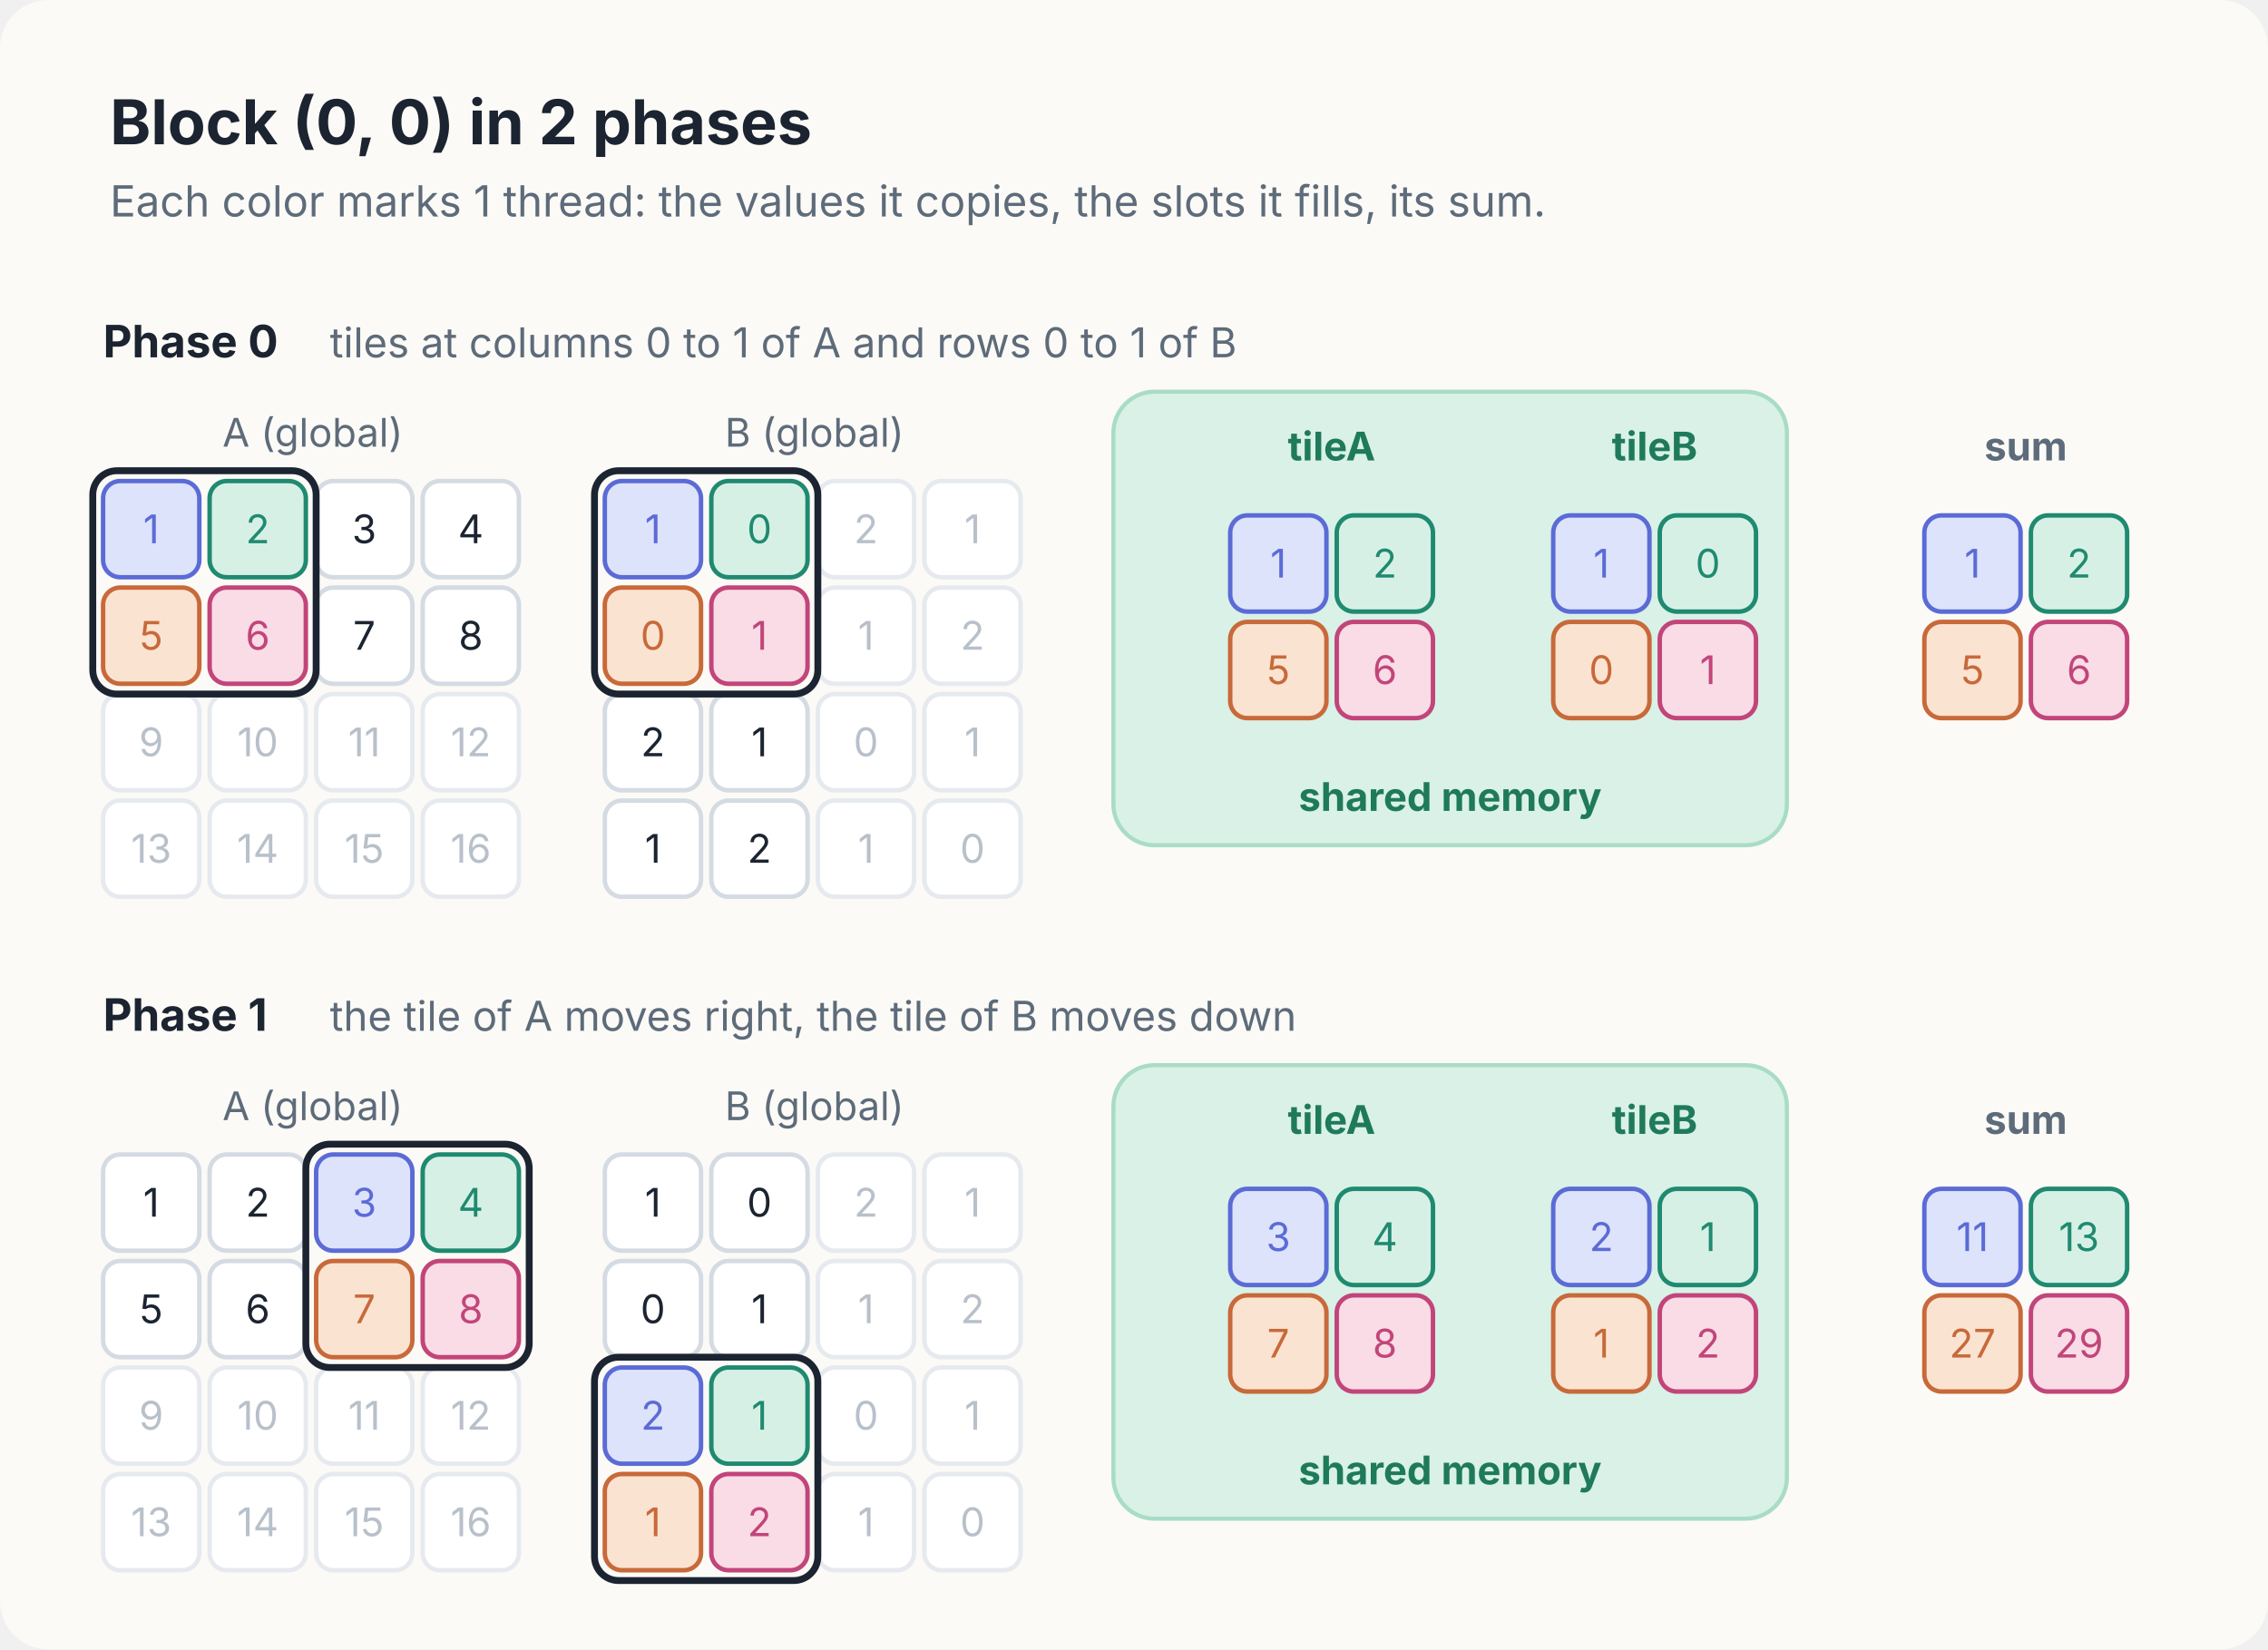
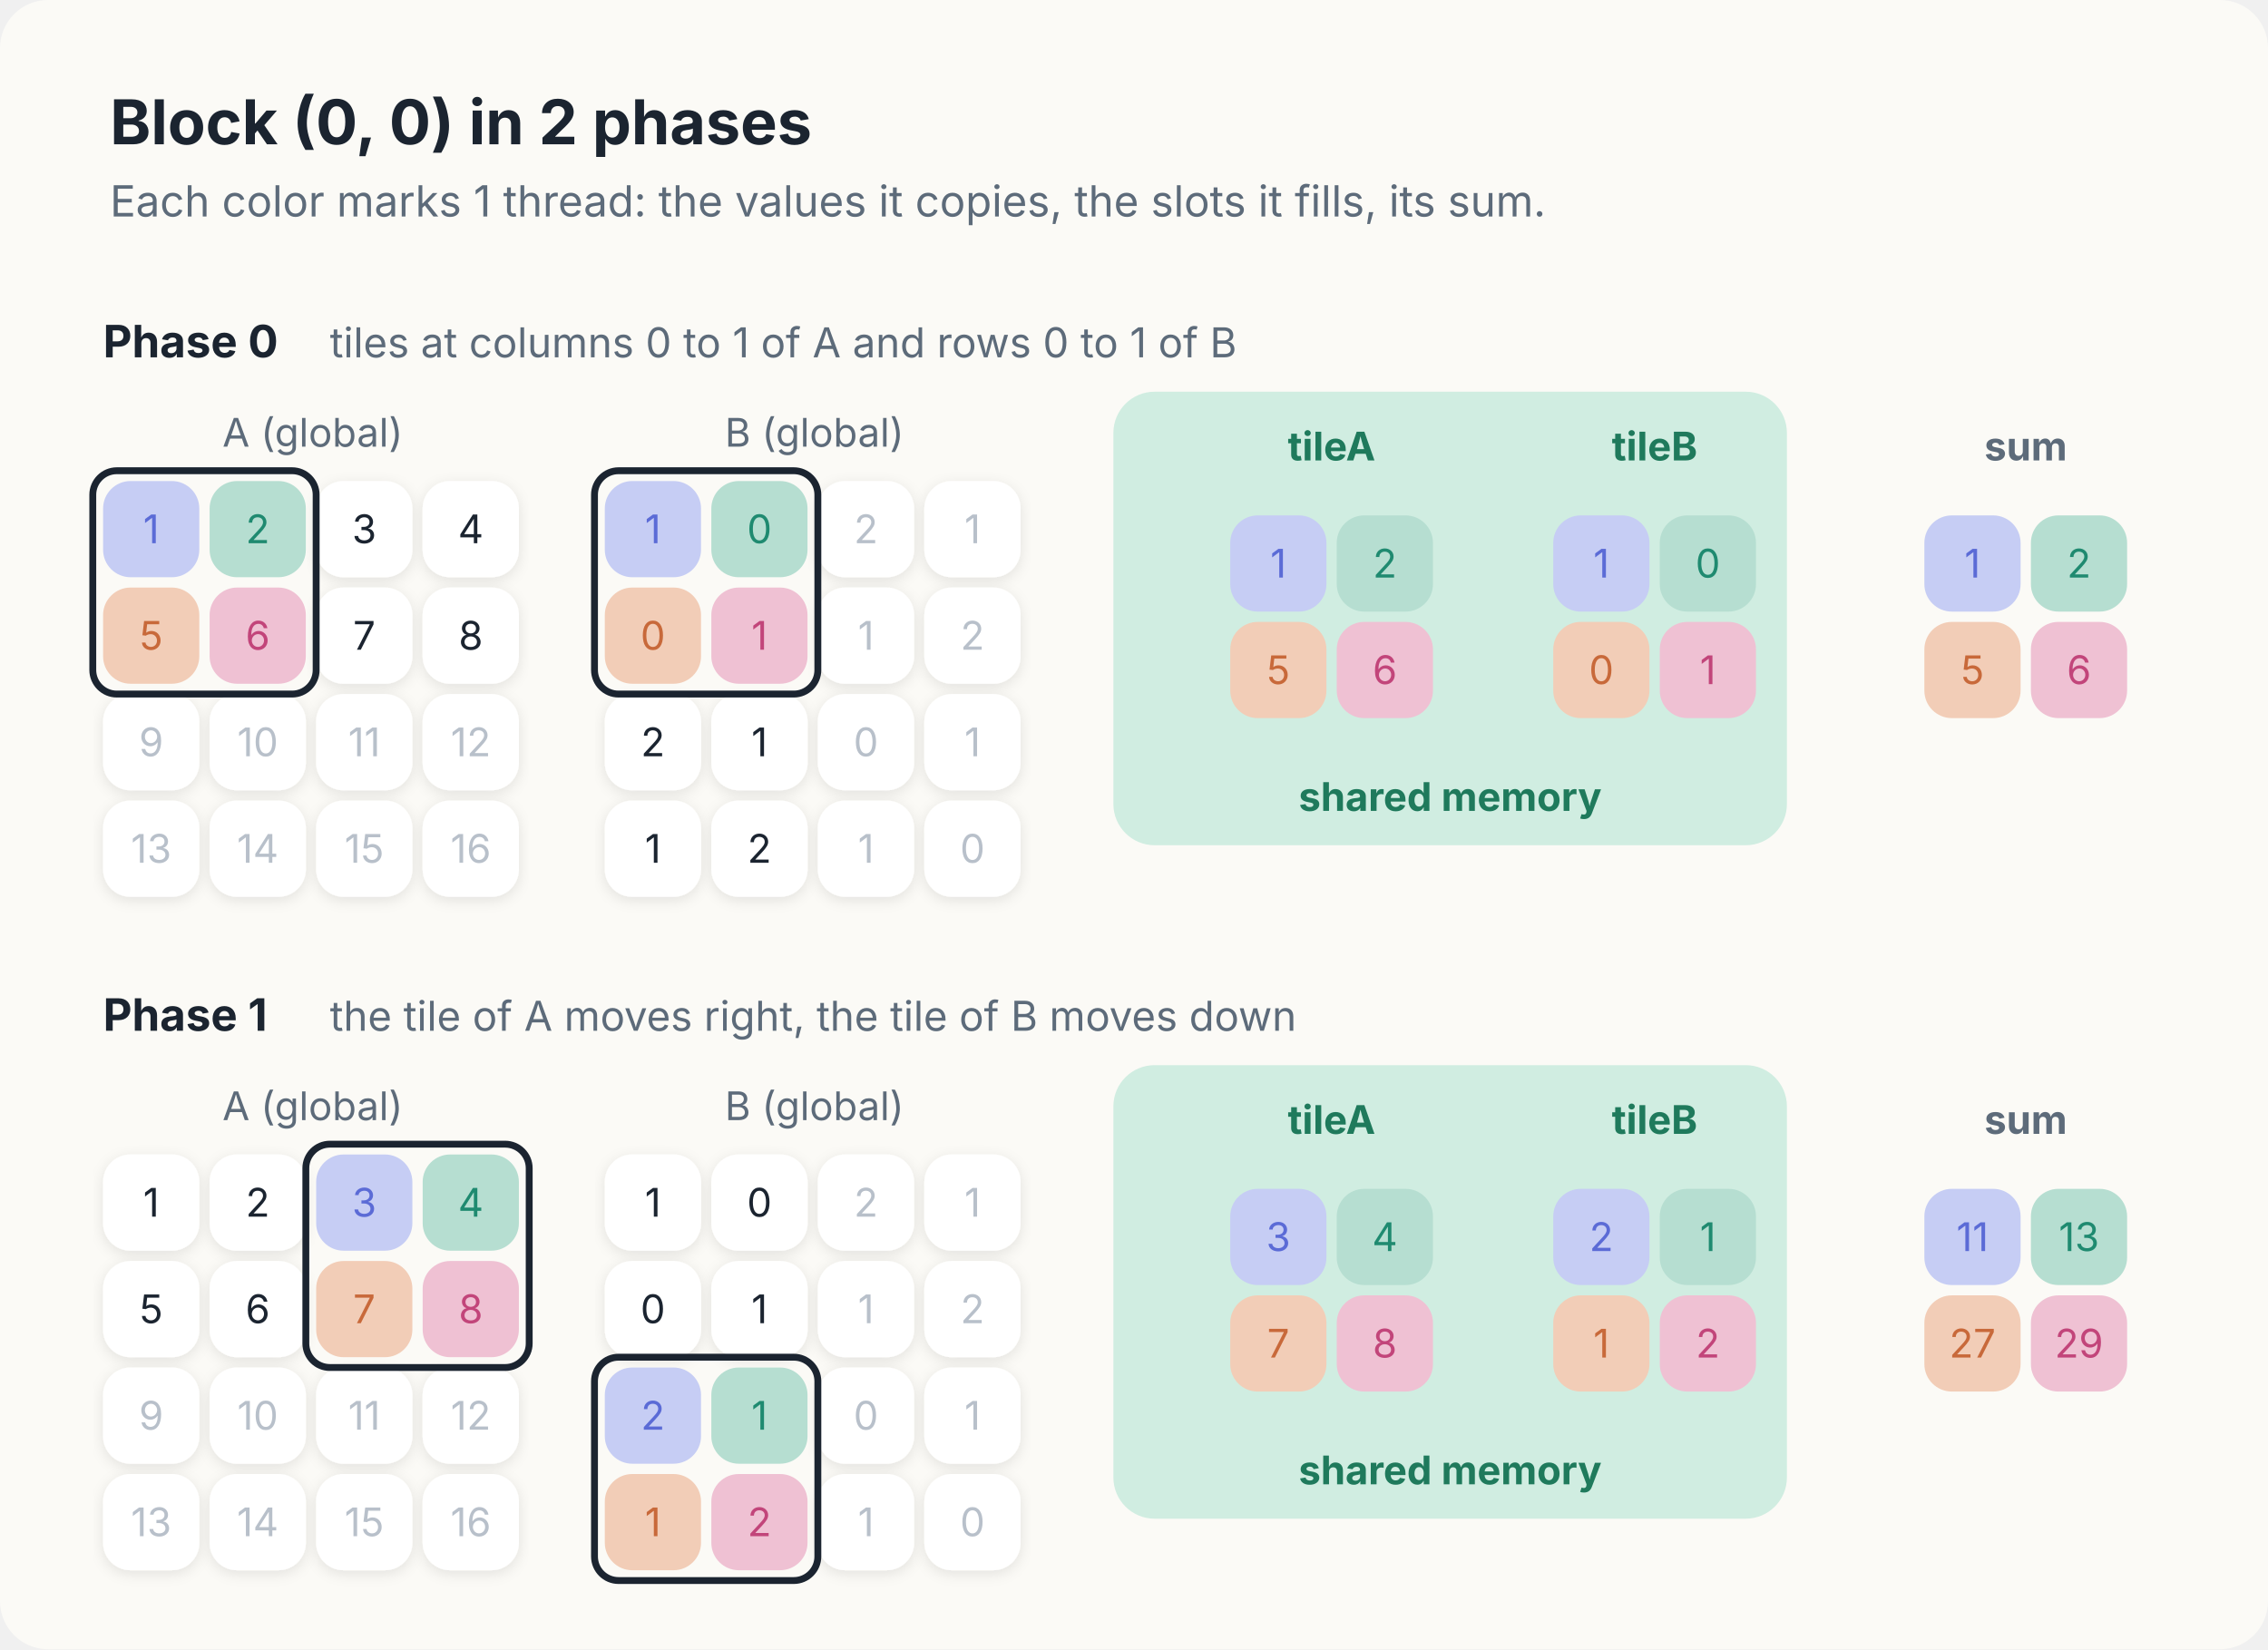
<svg xmlns="http://www.w3.org/2000/svg" viewBox="0 0 660 480" width="660" height="480" role="img" aria-label="Block (0, 0) in 2 phases, 1 color per thread. Phase 0: the tile of A at columns 0 and 1 (1 2, 5 6) and the tile of B at rows 0 and 1 (1 0, 0 1) are outlined in the global matrices; each value is colored by the thread that copies it into the same slot of tileA or tileB in shared memory; the 4 sums are then 1, 2, 5 and 6. Phase 1: the tile of A moves to columns 2 and 3 (3 4, 7 8) and the tile of B to rows 2 and 3 (2 1, 1 2); the sums become 11, 13, 27 and 29, the top-left square of C.">
+   <defs>
+     <filter id="m3-shadow" x="-10%" y="-20%" width="120%" height="160%">
+       <feDropShadow dx="0" dy="1" stdDeviation="1" flood-color="#000" flood-opacity="0.18" />
+       <feDropShadow dx="0" dy="1" stdDeviation="2" flood-color="#000" flood-opacity="0.10" />
+     </filter>
+   </defs>
  <style>
    text { font-family: Inter, "Segoe UI", "Helvetica Neue", Helvetica, Arial, sans-serif; fill: #1B2430; }
    .title { font-size: 18px; font-weight: 650; }
    .lede { font-size: 12.5px; fill: #5D6B7A; }
    .name { font-size: 14px; font-weight: 650; }
    .sub { font-size: 12px; fill: #5D6B7A; }
    .note { font-size: 12px; fill: #5D6B7A; }
    .tab { font-size: 11.5px; font-weight: 650; letter-spacing: 0.04em; fill: #5D6B7A; }
    .mono { font-family: "JetBrains Mono", "SF Mono", Menlo, Consolas, monospace; font-size: 12px; }
    .dim { fill: #8794A3; }
    .strong { font-weight: 700; }
    .trap { fill: #CF4526; font-weight: 700; }
    .pill { font-size: 11px; font-weight: 600; }
    .wire { fill: none; stroke: #3F5873; stroke-width: 1.8; stroke-linecap: round; stroke-linejoin: round; }
    .wire.danger { stroke: #CF4526; stroke-dasharray: 6 5; }
    .wire.idle { stroke: #7F8EA0; stroke-dasharray: 2 5; }
  </style>
  <defs>
    <filter id="lift" x="-10%" y="-10%" width="120%" height="135%">
      <feDropShadow dx="0" dy="2" stdDeviation="3" flood-color="#1B2430" flood-opacity="0.13" />
    </filter>
    <linearGradient id="thor-body" x1="0" y1="0" x2="0" y2="1">
      <stop offset="0" stop-color="#C6CCD5" />
      <stop offset="1" stop-color="#979EA9" />
    </linearGradient>
    <linearGradient id="switch-body" x1="0" y1="0" x2="0" y2="1">
      <stop offset="0" stop-color="#3B4656" />
      <stop offset="1" stop-color="#232B37" />
    </linearGradient>
-     <marker id="head" viewBox="0 0 10 10" refX="8.5" refY="5" markerUnits="userSpaceOnUse" markerWidth="11" markerHeight="11" orient="auto">
-       <path d="M0.5,1 L9,5 L0.5,9 Z" fill="#3F5873" />
+     <marker id="head" viewBox="0 0 12 9" refX="6" refY="4.5" markerUnits="userSpaceOnUse" markerWidth="12" markerHeight="9" orient="auto">
+       <path d="M0,0 L12,4.5 L0,9 L3.5,4.5 Z" fill="#3F5873" />
    </marker>
-     <marker id="head-danger" viewBox="0 0 10 10" refX="8.5" refY="5" markerUnits="userSpaceOnUse" markerWidth="11" markerHeight="11" orient="auto">
-       <path d="M0.5,1 L9,5 L0.5,9 Z" fill="#CF4526" />
+     <marker id="head-danger" viewBox="0 0 12 9" refX="6" refY="4.5" markerUnits="userSpaceOnUse" markerWidth="12" markerHeight="9" orient="auto">
+       <path d="M0,0 L12,4.5 L0,9 L3.5,4.5 Z" fill="#CF4526" />
    </marker>
-     <marker id="head-idle" viewBox="0 0 10 10" refX="8.5" refY="5" markerUnits="userSpaceOnUse" markerWidth="11" markerHeight="11" orient="auto">
-       <path d="M0.5,1 L9,5 L0.5,9 Z" fill="#7F8EA0" />
+     <marker id="head-idle" viewBox="0 0 12 9" refX="6" refY="4.5" markerUnits="userSpaceOnUse" markerWidth="12" markerHeight="9" orient="auto">
+       <path d="M0,0 L12,4.5 L0,9 L3.5,4.5 Z" fill="#7F8EA0" />
    </marker>
  </defs>
  <rect width="660" height="480" rx="14" fill="#FBFAF6" />
  <text x="32.0" y="42.0" class="title" text-anchor="start" xml:space="preserve">Block (0, 0) in 2 phases</text>
  <text x="32.0" y="63.0" class="lede" text-anchor="start" xml:space="preserve">Each color marks 1 thread: the values it copies, the slots it fills, its sum.</text>
  <text x="30.0" y="104.0" text-anchor="start" xml:space="preserve" style="font-size:13px;font-weight:700;fill:#1B2430">Phase 0</text>
  <text x="96.0" y="104.0" text-anchor="start" xml:space="preserve" style="font-size:12px;fill:#5D6B7A">tiles at columns 0 to 1 of A and rows 0 to 1 of B</text>
  <text x="30.0" y="300.0" text-anchor="start" xml:space="preserve" style="font-size:13px;font-weight:700;fill:#1B2430">Phase 1</text>
  <text x="96.0" y="300.0" text-anchor="start" xml:space="preserve" style="font-size:12px;fill:#5D6B7A">the tile of A moves right, the tile of B moves down</text>
  <text x="91.0" y="130.0" text-anchor="middle" xml:space="preserve" style="font-size:11.5px;fill:#5D6B7A">A (global)</text>
  <text x="237.0" y="130.0" text-anchor="middle" xml:space="preserve" style="font-size:11.5px;fill:#5D6B7A">B (global)</text>
-   <rect x="30.0" y="140.0" width="28.0" height="28.0" rx="5" fill="#DDE3FB" stroke="#5B6BD6" stroke-width="1.3" />
+   <rect x="30.0" y="140.0" width="28.0" height="28.0" rx="8" fill="#C6CDF4" stroke="none" stroke-width="1.3" />
  <text x="44.0" y="158.1" text-anchor="middle" style="font-size:11.5px;fill:#5B6BD6">1</text>
-   <rect x="61.0" y="140.0" width="28.0" height="28.0" rx="5" fill="#D7F0E6" stroke="#1F8A70" stroke-width="1.3" />
+   <rect x="61.0" y="140.0" width="28.0" height="28.0" rx="8" fill="#B6DED1" stroke="none" stroke-width="1.3" />
  <text x="75.0" y="158.1" text-anchor="middle" style="font-size:11.5px;fill:#1F8A70">2</text>
-   <rect x="92.0" y="140.0" width="28.0" height="28.0" rx="5" fill="#FFFFFF" stroke="#D5DBE3" stroke-width="1.3" />
+   <rect filter="url(#m3-shadow)" x="92.0" y="140.0" width="28.0" height="28.0" rx="8" fill="#FFFFFF" stroke="none" stroke-width="1.3" />
  <text x="106.0" y="158.1" text-anchor="middle" style="font-size:11.5px;fill:#1B2430">3</text>
-   <rect x="123.0" y="140.0" width="28.0" height="28.0" rx="5" fill="#FFFFFF" stroke="#D5DBE3" stroke-width="1.3" />
+   <rect filter="url(#m3-shadow)" x="123.0" y="140.0" width="28.0" height="28.0" rx="8" fill="#FFFFFF" stroke="none" stroke-width="1.3" />
  <text x="137.0" y="158.1" text-anchor="middle" style="font-size:11.5px;fill:#1B2430">4</text>
-   <rect x="30.0" y="171.0" width="28.0" height="28.0" rx="5" fill="#FBE3D2" stroke="#C8693A" stroke-width="1.3" />
+   <rect x="30.0" y="171.0" width="28.0" height="28.0" rx="8" fill="#F2CDB7" stroke="none" stroke-width="1.3" />
  <text x="44.0" y="189.1" text-anchor="middle" style="font-size:11.5px;fill:#C8693A">5</text>
-   <rect x="61.0" y="171.0" width="28.0" height="28.0" rx="5" fill="#F9DCE6" stroke="#C2457A" stroke-width="1.3" />
+   <rect x="61.0" y="171.0" width="28.0" height="28.0" rx="8" fill="#EFC1D3" stroke="none" stroke-width="1.3" />
  <text x="75.0" y="189.1" text-anchor="middle" style="font-size:11.5px;fill:#C2457A">6</text>
-   <rect x="92.0" y="171.0" width="28.0" height="28.0" rx="5" fill="#FFFFFF" stroke="#D5DBE3" stroke-width="1.3" />
+   <rect filter="url(#m3-shadow)" x="92.0" y="171.0" width="28.0" height="28.0" rx="8" fill="#FFFFFF" stroke="none" stroke-width="1.3" />
  <text x="106.0" y="189.1" text-anchor="middle" style="font-size:11.5px;fill:#1B2430">7</text>
-   <rect x="123.0" y="171.0" width="28.0" height="28.0" rx="5" fill="#FFFFFF" stroke="#D5DBE3" stroke-width="1.3" />
+   <rect filter="url(#m3-shadow)" x="123.0" y="171.0" width="28.0" height="28.0" rx="8" fill="#FFFFFF" stroke="none" stroke-width="1.3" />
  <text x="137.0" y="189.1" text-anchor="middle" style="font-size:11.5px;fill:#1B2430">8</text>
-   <rect x="30.0" y="202.0" width="28.0" height="28.0" rx="5" fill="#FFFFFF" stroke="#E6EAEF" stroke-width="1.3" />
+   <rect filter="url(#m3-shadow)" x="30.0" y="202.0" width="28.0" height="28.0" rx="8" fill="#FFFFFF" stroke="none" stroke-width="1.3" />
  <text x="44.0" y="220.1" text-anchor="middle" style="font-size:11.5px;fill:#B8C0CA">9</text>
-   <rect x="61.0" y="202.0" width="28.0" height="28.0" rx="5" fill="#FFFFFF" stroke="#E6EAEF" stroke-width="1.3" />
+   <rect filter="url(#m3-shadow)" x="61.0" y="202.0" width="28.0" height="28.0" rx="8" fill="#FFFFFF" stroke="none" stroke-width="1.3" />
  <text x="75.0" y="220.1" text-anchor="middle" style="font-size:11.5px;fill:#B8C0CA">10</text>
-   <rect x="92.0" y="202.0" width="28.0" height="28.0" rx="5" fill="#FFFFFF" stroke="#E6EAEF" stroke-width="1.3" />
+   <rect filter="url(#m3-shadow)" x="92.0" y="202.0" width="28.0" height="28.0" rx="8" fill="#FFFFFF" stroke="none" stroke-width="1.3" />
  <text x="106.0" y="220.1" text-anchor="middle" style="font-size:11.5px;fill:#B8C0CA">11</text>
-   <rect x="123.0" y="202.0" width="28.0" height="28.0" rx="5" fill="#FFFFFF" stroke="#E6EAEF" stroke-width="1.3" />
+   <rect filter="url(#m3-shadow)" x="123.0" y="202.0" width="28.0" height="28.0" rx="8" fill="#FFFFFF" stroke="none" stroke-width="1.3" />
  <text x="137.0" y="220.1" text-anchor="middle" style="font-size:11.5px;fill:#B8C0CA">12</text>
-   <rect x="30.0" y="233.0" width="28.0" height="28.0" rx="5" fill="#FFFFFF" stroke="#E6EAEF" stroke-width="1.3" />
+   <rect filter="url(#m3-shadow)" x="30.0" y="233.0" width="28.0" height="28.0" rx="8" fill="#FFFFFF" stroke="none" stroke-width="1.3" />
  <text x="44.0" y="251.1" text-anchor="middle" style="font-size:11.5px;fill:#B8C0CA">13</text>
-   <rect x="61.0" y="233.0" width="28.0" height="28.0" rx="5" fill="#FFFFFF" stroke="#E6EAEF" stroke-width="1.3" />
+   <rect filter="url(#m3-shadow)" x="61.0" y="233.0" width="28.0" height="28.0" rx="8" fill="#FFFFFF" stroke="none" stroke-width="1.3" />
  <text x="75.0" y="251.1" text-anchor="middle" style="font-size:11.5px;fill:#B8C0CA">14</text>
-   <rect x="92.0" y="233.0" width="28.0" height="28.0" rx="5" fill="#FFFFFF" stroke="#E6EAEF" stroke-width="1.3" />
+   <rect filter="url(#m3-shadow)" x="92.0" y="233.0" width="28.0" height="28.0" rx="8" fill="#FFFFFF" stroke="none" stroke-width="1.3" />
  <text x="106.0" y="251.1" text-anchor="middle" style="font-size:11.5px;fill:#B8C0CA">15</text>
-   <rect x="123.0" y="233.0" width="28.0" height="28.0" rx="5" fill="#FFFFFF" stroke="#E6EAEF" stroke-width="1.3" />
+   <rect filter="url(#m3-shadow)" x="123.0" y="233.0" width="28.0" height="28.0" rx="8" fill="#FFFFFF" stroke="none" stroke-width="1.3" />
  <text x="137.0" y="251.1" text-anchor="middle" style="font-size:11.5px;fill:#B8C0CA">16</text>
-   <rect x="176.0" y="140.0" width="28.0" height="28.0" rx="5" fill="#DDE3FB" stroke="#5B6BD6" stroke-width="1.3" />
+   <rect x="176.0" y="140.0" width="28.0" height="28.0" rx="8" fill="#C6CDF4" stroke="none" stroke-width="1.3" />
  <text x="190.0" y="158.1" text-anchor="middle" style="font-size:11.5px;fill:#5B6BD6">1</text>
-   <rect x="207.0" y="140.0" width="28.0" height="28.0" rx="5" fill="#D7F0E6" stroke="#1F8A70" stroke-width="1.3" />
+   <rect x="207.0" y="140.0" width="28.0" height="28.0" rx="8" fill="#B6DED1" stroke="none" stroke-width="1.3" />
  <text x="221.0" y="158.1" text-anchor="middle" style="font-size:11.5px;fill:#1F8A70">0</text>
-   <rect x="238.0" y="140.0" width="28.0" height="28.0" rx="5" fill="#FFFFFF" stroke="#E6EAEF" stroke-width="1.3" />
+   <rect filter="url(#m3-shadow)" x="238.0" y="140.0" width="28.0" height="28.0" rx="8" fill="#FFFFFF" stroke="none" stroke-width="1.3" />
  <text x="252.0" y="158.1" text-anchor="middle" style="font-size:11.5px;fill:#B8C0CA">2</text>
-   <rect x="269.0" y="140.0" width="28.0" height="28.0" rx="5" fill="#FFFFFF" stroke="#E6EAEF" stroke-width="1.3" />
+   <rect filter="url(#m3-shadow)" x="269.0" y="140.0" width="28.0" height="28.0" rx="8" fill="#FFFFFF" stroke="none" stroke-width="1.3" />
  <text x="283.0" y="158.1" text-anchor="middle" style="font-size:11.5px;fill:#B8C0CA">1</text>
-   <rect x="176.0" y="171.0" width="28.0" height="28.0" rx="5" fill="#FBE3D2" stroke="#C8693A" stroke-width="1.3" />
+   <rect x="176.0" y="171.0" width="28.0" height="28.0" rx="8" fill="#F2CDB7" stroke="none" stroke-width="1.3" />
  <text x="190.0" y="189.1" text-anchor="middle" style="font-size:11.5px;fill:#C8693A">0</text>
-   <rect x="207.0" y="171.0" width="28.0" height="28.0" rx="5" fill="#F9DCE6" stroke="#C2457A" stroke-width="1.3" />
+   <rect x="207.0" y="171.0" width="28.0" height="28.0" rx="8" fill="#EFC1D3" stroke="none" stroke-width="1.3" />
  <text x="221.0" y="189.1" text-anchor="middle" style="font-size:11.5px;fill:#C2457A">1</text>
-   <rect x="238.0" y="171.0" width="28.0" height="28.0" rx="5" fill="#FFFFFF" stroke="#E6EAEF" stroke-width="1.3" />
+   <rect filter="url(#m3-shadow)" x="238.0" y="171.0" width="28.0" height="28.0" rx="8" fill="#FFFFFF" stroke="none" stroke-width="1.3" />
  <text x="252.0" y="189.1" text-anchor="middle" style="font-size:11.5px;fill:#B8C0CA">1</text>
-   <rect x="269.0" y="171.0" width="28.0" height="28.0" rx="5" fill="#FFFFFF" stroke="#E6EAEF" stroke-width="1.3" />
+   <rect filter="url(#m3-shadow)" x="269.0" y="171.0" width="28.0" height="28.0" rx="8" fill="#FFFFFF" stroke="none" stroke-width="1.3" />
  <text x="283.0" y="189.1" text-anchor="middle" style="font-size:11.5px;fill:#B8C0CA">2</text>
-   <rect x="176.0" y="202.0" width="28.0" height="28.0" rx="5" fill="#FFFFFF" stroke="#D5DBE3" stroke-width="1.3" />
+   <rect filter="url(#m3-shadow)" x="176.0" y="202.0" width="28.0" height="28.0" rx="8" fill="#FFFFFF" stroke="none" stroke-width="1.3" />
  <text x="190.0" y="220.1" text-anchor="middle" style="font-size:11.5px;fill:#1B2430">2</text>
-   <rect x="207.0" y="202.0" width="28.0" height="28.0" rx="5" fill="#FFFFFF" stroke="#D5DBE3" stroke-width="1.3" />
+   <rect filter="url(#m3-shadow)" x="207.0" y="202.0" width="28.0" height="28.0" rx="8" fill="#FFFFFF" stroke="none" stroke-width="1.3" />
  <text x="221.0" y="220.1" text-anchor="middle" style="font-size:11.5px;fill:#1B2430">1</text>
-   <rect x="238.0" y="202.0" width="28.0" height="28.0" rx="5" fill="#FFFFFF" stroke="#E6EAEF" stroke-width="1.3" />
+   <rect filter="url(#m3-shadow)" x="238.0" y="202.0" width="28.0" height="28.0" rx="8" fill="#FFFFFF" stroke="none" stroke-width="1.3" />
  <text x="252.0" y="220.1" text-anchor="middle" style="font-size:11.5px;fill:#B8C0CA">0</text>
-   <rect x="269.0" y="202.0" width="28.0" height="28.0" rx="5" fill="#FFFFFF" stroke="#E6EAEF" stroke-width="1.3" />
+   <rect filter="url(#m3-shadow)" x="269.0" y="202.0" width="28.0" height="28.0" rx="8" fill="#FFFFFF" stroke="none" stroke-width="1.3" />
  <text x="283.0" y="220.1" text-anchor="middle" style="font-size:11.5px;fill:#B8C0CA">1</text>
-   <rect x="176.0" y="233.0" width="28.0" height="28.0" rx="5" fill="#FFFFFF" stroke="#D5DBE3" stroke-width="1.3" />
+   <rect filter="url(#m3-shadow)" x="176.0" y="233.0" width="28.0" height="28.0" rx="8" fill="#FFFFFF" stroke="none" stroke-width="1.3" />
  <text x="190.0" y="251.1" text-anchor="middle" style="font-size:11.5px;fill:#1B2430">1</text>
-   <rect x="207.0" y="233.0" width="28.0" height="28.0" rx="5" fill="#FFFFFF" stroke="#D5DBE3" stroke-width="1.3" />
+   <rect filter="url(#m3-shadow)" x="207.0" y="233.0" width="28.0" height="28.0" rx="8" fill="#FFFFFF" stroke="none" stroke-width="1.3" />
  <text x="221.0" y="251.1" text-anchor="middle" style="font-size:11.5px;fill:#1B2430">2</text>
-   <rect x="238.0" y="233.0" width="28.0" height="28.0" rx="5" fill="#FFFFFF" stroke="#E6EAEF" stroke-width="1.3" />
+   <rect filter="url(#m3-shadow)" x="238.0" y="233.0" width="28.0" height="28.0" rx="8" fill="#FFFFFF" stroke="none" stroke-width="1.3" />
  <text x="252.0" y="251.1" text-anchor="middle" style="font-size:11.5px;fill:#B8C0CA">1</text>
-   <rect x="269.0" y="233.0" width="28.0" height="28.0" rx="5" fill="#FFFFFF" stroke="#E6EAEF" stroke-width="1.3" />
+   <rect filter="url(#m3-shadow)" x="269.0" y="233.0" width="28.0" height="28.0" rx="8" fill="#FFFFFF" stroke="none" stroke-width="1.3" />
  <text x="283.0" y="251.1" text-anchor="middle" style="font-size:11.5px;fill:#B8C0CA">0</text>
  <rect x="27.0" y="137.0" width="65.0" height="65.0" rx="7" fill="none" stroke="#1B2430" stroke-width="2.0" />
  <rect x="173.0" y="137.0" width="65.0" height="65.0" rx="7" fill="none" stroke="#1B2430" stroke-width="2.0" />
-   <rect x="324" y="114" width="196" height="132" rx="12" fill="#D9F1E7" stroke="#A9DCC6" stroke-width="1.2" />
+   <rect x="324" y="114" width="196" height="132" rx="12" fill="#D0EDE1" stroke="none" stroke-width="1.2" />
  <text x="422.0" y="236.0" text-anchor="middle" xml:space="preserve" style="font-size:11.5px;font-weight:700;fill:#1F7A5C">shared memory</text>
  <text x="387.5" y="134.0" text-anchor="middle" xml:space="preserve" style="font-size:11.5px;font-weight:700;fill:#1F7A5C">tileA</text>
  <text x="481.5" y="134.0" text-anchor="middle" xml:space="preserve" style="font-size:11.5px;font-weight:700;fill:#1F7A5C">tileB</text>
-   <rect x="358.0" y="150.0" width="28.0" height="28.0" rx="5" fill="#DDE3FB" stroke="#5B6BD6" stroke-width="1.3" />
+   <rect x="358.0" y="150.0" width="28.0" height="28.0" rx="8" fill="#C6CDF4" stroke="none" stroke-width="1.3" />
  <text x="372.0" y="168.1" text-anchor="middle" style="font-size:11.5px;fill:#5B6BD6">1</text>
-   <rect x="452.0" y="150.0" width="28.0" height="28.0" rx="5" fill="#DDE3FB" stroke="#5B6BD6" stroke-width="1.3" />
+   <rect x="452.0" y="150.0" width="28.0" height="28.0" rx="8" fill="#C6CDF4" stroke="none" stroke-width="1.3" />
  <text x="466.0" y="168.1" text-anchor="middle" style="font-size:11.5px;fill:#5B6BD6">1</text>
-   <rect x="560.0" y="150.0" width="28.0" height="28.0" rx="5" fill="#DDE3FB" stroke="#5B6BD6" stroke-width="1.3" />
+   <rect x="560.0" y="150.0" width="28.0" height="28.0" rx="8" fill="#C6CDF4" stroke="none" stroke-width="1.3" />
  <text x="574.0" y="168.1" text-anchor="middle" style="font-size:11.5px;fill:#5B6BD6">1</text>
-   <rect x="389.0" y="150.0" width="28.0" height="28.0" rx="5" fill="#D7F0E6" stroke="#1F8A70" stroke-width="1.3" />
+   <rect x="389.0" y="150.0" width="28.0" height="28.0" rx="8" fill="#B6DED1" stroke="none" stroke-width="1.3" />
  <text x="403.0" y="168.1" text-anchor="middle" style="font-size:11.5px;fill:#1F8A70">2</text>
-   <rect x="483.0" y="150.0" width="28.0" height="28.0" rx="5" fill="#D7F0E6" stroke="#1F8A70" stroke-width="1.3" />
+   <rect x="483.0" y="150.0" width="28.0" height="28.0" rx="8" fill="#B6DED1" stroke="none" stroke-width="1.3" />
  <text x="497.0" y="168.1" text-anchor="middle" style="font-size:11.5px;fill:#1F8A70">0</text>
-   <rect x="591.0" y="150.0" width="28.0" height="28.0" rx="5" fill="#D7F0E6" stroke="#1F8A70" stroke-width="1.3" />
+   <rect x="591.0" y="150.0" width="28.0" height="28.0" rx="8" fill="#B6DED1" stroke="none" stroke-width="1.3" />
  <text x="605.0" y="168.1" text-anchor="middle" style="font-size:11.5px;fill:#1F8A70">2</text>
-   <rect x="358.0" y="181.0" width="28.0" height="28.0" rx="5" fill="#FBE3D2" stroke="#C8693A" stroke-width="1.3" />
+   <rect x="358.0" y="181.0" width="28.0" height="28.0" rx="8" fill="#F2CDB7" stroke="none" stroke-width="1.3" />
  <text x="372.0" y="199.1" text-anchor="middle" style="font-size:11.5px;fill:#C8693A">5</text>
-   <rect x="452.0" y="181.0" width="28.0" height="28.0" rx="5" fill="#FBE3D2" stroke="#C8693A" stroke-width="1.3" />
+   <rect x="452.0" y="181.0" width="28.0" height="28.0" rx="8" fill="#F2CDB7" stroke="none" stroke-width="1.3" />
  <text x="466.0" y="199.1" text-anchor="middle" style="font-size:11.5px;fill:#C8693A">0</text>
-   <rect x="560.0" y="181.0" width="28.0" height="28.0" rx="5" fill="#FBE3D2" stroke="#C8693A" stroke-width="1.3" />
+   <rect x="560.0" y="181.0" width="28.0" height="28.0" rx="8" fill="#F2CDB7" stroke="none" stroke-width="1.3" />
  <text x="574.0" y="199.1" text-anchor="middle" style="font-size:11.5px;fill:#C8693A">5</text>
-   <rect x="389.0" y="181.0" width="28.0" height="28.0" rx="5" fill="#F9DCE6" stroke="#C2457A" stroke-width="1.3" />
+   <rect x="389.0" y="181.0" width="28.0" height="28.0" rx="8" fill="#EFC1D3" stroke="none" stroke-width="1.3" />
  <text x="403.0" y="199.1" text-anchor="middle" style="font-size:11.5px;fill:#C2457A">6</text>
-   <rect x="483.0" y="181.0" width="28.0" height="28.0" rx="5" fill="#F9DCE6" stroke="#C2457A" stroke-width="1.3" />
+   <rect x="483.0" y="181.0" width="28.0" height="28.0" rx="8" fill="#EFC1D3" stroke="none" stroke-width="1.3" />
  <text x="497.0" y="199.1" text-anchor="middle" style="font-size:11.5px;fill:#C2457A">1</text>
-   <rect x="591.0" y="181.0" width="28.0" height="28.0" rx="5" fill="#F9DCE6" stroke="#C2457A" stroke-width="1.3" />
+   <rect x="591.0" y="181.0" width="28.0" height="28.0" rx="8" fill="#EFC1D3" stroke="none" stroke-width="1.3" />
  <text x="605.0" y="199.1" text-anchor="middle" style="font-size:11.5px;fill:#C2457A">6</text>
  <text x="589.5" y="134.0" text-anchor="middle" xml:space="preserve" style="font-size:11.5px;font-weight:700;fill:#5D6B7A">sum</text>
  <text x="91.0" y="326.0" text-anchor="middle" xml:space="preserve" style="font-size:11.5px;fill:#5D6B7A">A (global)</text>
  <text x="237.0" y="326.0" text-anchor="middle" xml:space="preserve" style="font-size:11.5px;fill:#5D6B7A">B (global)</text>
-   <rect x="30.0" y="336.0" width="28.0" height="28.0" rx="5" fill="#FFFFFF" stroke="#D5DBE3" stroke-width="1.3" />
+   <rect filter="url(#m3-shadow)" x="30.0" y="336.0" width="28.0" height="28.0" rx="8" fill="#FFFFFF" stroke="none" stroke-width="1.3" />
  <text x="44.0" y="354.1" text-anchor="middle" style="font-size:11.5px;fill:#1B2430">1</text>
-   <rect x="61.0" y="336.0" width="28.0" height="28.0" rx="5" fill="#FFFFFF" stroke="#D5DBE3" stroke-width="1.3" />
+   <rect filter="url(#m3-shadow)" x="61.0" y="336.0" width="28.0" height="28.0" rx="8" fill="#FFFFFF" stroke="none" stroke-width="1.3" />
  <text x="75.0" y="354.1" text-anchor="middle" style="font-size:11.5px;fill:#1B2430">2</text>
-   <rect x="92.0" y="336.0" width="28.0" height="28.0" rx="5" fill="#DDE3FB" stroke="#5B6BD6" stroke-width="1.3" />
+   <rect x="92.0" y="336.0" width="28.0" height="28.0" rx="8" fill="#C6CDF4" stroke="none" stroke-width="1.3" />
  <text x="106.0" y="354.1" text-anchor="middle" style="font-size:11.5px;fill:#5B6BD6">3</text>
-   <rect x="123.0" y="336.0" width="28.0" height="28.0" rx="5" fill="#D7F0E6" stroke="#1F8A70" stroke-width="1.3" />
+   <rect x="123.0" y="336.0" width="28.0" height="28.0" rx="8" fill="#B6DED1" stroke="none" stroke-width="1.3" />
  <text x="137.0" y="354.1" text-anchor="middle" style="font-size:11.5px;fill:#1F8A70">4</text>
-   <rect x="30.0" y="367.0" width="28.0" height="28.0" rx="5" fill="#FFFFFF" stroke="#D5DBE3" stroke-width="1.3" />
+   <rect filter="url(#m3-shadow)" x="30.0" y="367.0" width="28.0" height="28.0" rx="8" fill="#FFFFFF" stroke="none" stroke-width="1.3" />
  <text x="44.0" y="385.1" text-anchor="middle" style="font-size:11.5px;fill:#1B2430">5</text>
-   <rect x="61.0" y="367.0" width="28.0" height="28.0" rx="5" fill="#FFFFFF" stroke="#D5DBE3" stroke-width="1.3" />
+   <rect filter="url(#m3-shadow)" x="61.0" y="367.0" width="28.0" height="28.0" rx="8" fill="#FFFFFF" stroke="none" stroke-width="1.3" />
  <text x="75.0" y="385.1" text-anchor="middle" style="font-size:11.5px;fill:#1B2430">6</text>
-   <rect x="92.0" y="367.0" width="28.0" height="28.0" rx="5" fill="#FBE3D2" stroke="#C8693A" stroke-width="1.3" />
+   <rect x="92.0" y="367.0" width="28.0" height="28.0" rx="8" fill="#F2CDB7" stroke="none" stroke-width="1.3" />
  <text x="106.0" y="385.1" text-anchor="middle" style="font-size:11.5px;fill:#C8693A">7</text>
-   <rect x="123.0" y="367.0" width="28.0" height="28.0" rx="5" fill="#F9DCE6" stroke="#C2457A" stroke-width="1.3" />
+   <rect x="123.0" y="367.0" width="28.0" height="28.0" rx="8" fill="#EFC1D3" stroke="none" stroke-width="1.3" />
  <text x="137.0" y="385.1" text-anchor="middle" style="font-size:11.5px;fill:#C2457A">8</text>
-   <rect x="30.0" y="398.0" width="28.0" height="28.0" rx="5" fill="#FFFFFF" stroke="#E6EAEF" stroke-width="1.3" />
+   <rect filter="url(#m3-shadow)" x="30.0" y="398.0" width="28.0" height="28.0" rx="8" fill="#FFFFFF" stroke="none" stroke-width="1.3" />
  <text x="44.0" y="416.1" text-anchor="middle" style="font-size:11.5px;fill:#B8C0CA">9</text>
-   <rect x="61.0" y="398.0" width="28.0" height="28.0" rx="5" fill="#FFFFFF" stroke="#E6EAEF" stroke-width="1.3" />
+   <rect filter="url(#m3-shadow)" x="61.0" y="398.0" width="28.0" height="28.0" rx="8" fill="#FFFFFF" stroke="none" stroke-width="1.3" />
  <text x="75.0" y="416.1" text-anchor="middle" style="font-size:11.5px;fill:#B8C0CA">10</text>
-   <rect x="92.0" y="398.0" width="28.0" height="28.0" rx="5" fill="#FFFFFF" stroke="#E6EAEF" stroke-width="1.3" />
+   <rect filter="url(#m3-shadow)" x="92.0" y="398.0" width="28.0" height="28.0" rx="8" fill="#FFFFFF" stroke="none" stroke-width="1.3" />
  <text x="106.0" y="416.1" text-anchor="middle" style="font-size:11.5px;fill:#B8C0CA">11</text>
-   <rect x="123.0" y="398.0" width="28.0" height="28.0" rx="5" fill="#FFFFFF" stroke="#E6EAEF" stroke-width="1.3" />
+   <rect filter="url(#m3-shadow)" x="123.0" y="398.0" width="28.0" height="28.0" rx="8" fill="#FFFFFF" stroke="none" stroke-width="1.3" />
  <text x="137.0" y="416.1" text-anchor="middle" style="font-size:11.5px;fill:#B8C0CA">12</text>
-   <rect x="30.0" y="429.0" width="28.0" height="28.0" rx="5" fill="#FFFFFF" stroke="#E6EAEF" stroke-width="1.3" />
+   <rect filter="url(#m3-shadow)" x="30.0" y="429.0" width="28.0" height="28.0" rx="8" fill="#FFFFFF" stroke="none" stroke-width="1.3" />
  <text x="44.0" y="447.1" text-anchor="middle" style="font-size:11.5px;fill:#B8C0CA">13</text>
-   <rect x="61.0" y="429.0" width="28.0" height="28.0" rx="5" fill="#FFFFFF" stroke="#E6EAEF" stroke-width="1.3" />
+   <rect filter="url(#m3-shadow)" x="61.0" y="429.0" width="28.0" height="28.0" rx="8" fill="#FFFFFF" stroke="none" stroke-width="1.3" />
  <text x="75.0" y="447.1" text-anchor="middle" style="font-size:11.5px;fill:#B8C0CA">14</text>
-   <rect x="92.0" y="429.0" width="28.0" height="28.0" rx="5" fill="#FFFFFF" stroke="#E6EAEF" stroke-width="1.3" />
+   <rect filter="url(#m3-shadow)" x="92.0" y="429.0" width="28.0" height="28.0" rx="8" fill="#FFFFFF" stroke="none" stroke-width="1.3" />
  <text x="106.0" y="447.1" text-anchor="middle" style="font-size:11.5px;fill:#B8C0CA">15</text>
-   <rect x="123.0" y="429.0" width="28.0" height="28.0" rx="5" fill="#FFFFFF" stroke="#E6EAEF" stroke-width="1.3" />
+   <rect filter="url(#m3-shadow)" x="123.0" y="429.0" width="28.0" height="28.0" rx="8" fill="#FFFFFF" stroke="none" stroke-width="1.3" />
  <text x="137.0" y="447.1" text-anchor="middle" style="font-size:11.5px;fill:#B8C0CA">16</text>
-   <rect x="176.0" y="336.0" width="28.0" height="28.0" rx="5" fill="#FFFFFF" stroke="#D5DBE3" stroke-width="1.3" />
+   <rect filter="url(#m3-shadow)" x="176.0" y="336.0" width="28.0" height="28.0" rx="8" fill="#FFFFFF" stroke="none" stroke-width="1.3" />
  <text x="190.0" y="354.1" text-anchor="middle" style="font-size:11.5px;fill:#1B2430">1</text>
-   <rect x="207.0" y="336.0" width="28.0" height="28.0" rx="5" fill="#FFFFFF" stroke="#D5DBE3" stroke-width="1.3" />
+   <rect filter="url(#m3-shadow)" x="207.0" y="336.0" width="28.0" height="28.0" rx="8" fill="#FFFFFF" stroke="none" stroke-width="1.3" />
  <text x="221.0" y="354.1" text-anchor="middle" style="font-size:11.5px;fill:#1B2430">0</text>
-   <rect x="238.0" y="336.0" width="28.0" height="28.0" rx="5" fill="#FFFFFF" stroke="#E6EAEF" stroke-width="1.3" />
+   <rect filter="url(#m3-shadow)" x="238.0" y="336.0" width="28.0" height="28.0" rx="8" fill="#FFFFFF" stroke="none" stroke-width="1.3" />
  <text x="252.0" y="354.1" text-anchor="middle" style="font-size:11.5px;fill:#B8C0CA">2</text>
-   <rect x="269.0" y="336.0" width="28.0" height="28.0" rx="5" fill="#FFFFFF" stroke="#E6EAEF" stroke-width="1.3" />
+   <rect filter="url(#m3-shadow)" x="269.0" y="336.0" width="28.0" height="28.0" rx="8" fill="#FFFFFF" stroke="none" stroke-width="1.3" />
  <text x="283.0" y="354.1" text-anchor="middle" style="font-size:11.5px;fill:#B8C0CA">1</text>
-   <rect x="176.0" y="367.0" width="28.0" height="28.0" rx="5" fill="#FFFFFF" stroke="#D5DBE3" stroke-width="1.3" />
+   <rect filter="url(#m3-shadow)" x="176.0" y="367.0" width="28.0" height="28.0" rx="8" fill="#FFFFFF" stroke="none" stroke-width="1.3" />
  <text x="190.0" y="385.1" text-anchor="middle" style="font-size:11.5px;fill:#1B2430">0</text>
-   <rect x="207.0" y="367.0" width="28.0" height="28.0" rx="5" fill="#FFFFFF" stroke="#D5DBE3" stroke-width="1.3" />
+   <rect filter="url(#m3-shadow)" x="207.0" y="367.0" width="28.0" height="28.0" rx="8" fill="#FFFFFF" stroke="none" stroke-width="1.3" />
  <text x="221.0" y="385.1" text-anchor="middle" style="font-size:11.5px;fill:#1B2430">1</text>
-   <rect x="238.0" y="367.0" width="28.0" height="28.0" rx="5" fill="#FFFFFF" stroke="#E6EAEF" stroke-width="1.3" />
+   <rect filter="url(#m3-shadow)" x="238.0" y="367.0" width="28.0" height="28.0" rx="8" fill="#FFFFFF" stroke="none" stroke-width="1.3" />
  <text x="252.0" y="385.1" text-anchor="middle" style="font-size:11.5px;fill:#B8C0CA">1</text>
-   <rect x="269.0" y="367.0" width="28.0" height="28.0" rx="5" fill="#FFFFFF" stroke="#E6EAEF" stroke-width="1.3" />
+   <rect filter="url(#m3-shadow)" x="269.0" y="367.0" width="28.0" height="28.0" rx="8" fill="#FFFFFF" stroke="none" stroke-width="1.3" />
  <text x="283.0" y="385.1" text-anchor="middle" style="font-size:11.5px;fill:#B8C0CA">2</text>
-   <rect x="176.0" y="398.0" width="28.0" height="28.0" rx="5" fill="#DDE3FB" stroke="#5B6BD6" stroke-width="1.3" />
+   <rect x="176.0" y="398.0" width="28.0" height="28.0" rx="8" fill="#C6CDF4" stroke="none" stroke-width="1.3" />
  <text x="190.0" y="416.1" text-anchor="middle" style="font-size:11.5px;fill:#5B6BD6">2</text>
-   <rect x="207.0" y="398.0" width="28.0" height="28.0" rx="5" fill="#D7F0E6" stroke="#1F8A70" stroke-width="1.3" />
+   <rect x="207.0" y="398.0" width="28.0" height="28.0" rx="8" fill="#B6DED1" stroke="none" stroke-width="1.3" />
  <text x="221.0" y="416.1" text-anchor="middle" style="font-size:11.5px;fill:#1F8A70">1</text>
-   <rect x="238.0" y="398.0" width="28.0" height="28.0" rx="5" fill="#FFFFFF" stroke="#E6EAEF" stroke-width="1.3" />
+   <rect filter="url(#m3-shadow)" x="238.0" y="398.0" width="28.0" height="28.0" rx="8" fill="#FFFFFF" stroke="none" stroke-width="1.3" />
  <text x="252.0" y="416.1" text-anchor="middle" style="font-size:11.5px;fill:#B8C0CA">0</text>
-   <rect x="269.0" y="398.0" width="28.0" height="28.0" rx="5" fill="#FFFFFF" stroke="#E6EAEF" stroke-width="1.3" />
+   <rect filter="url(#m3-shadow)" x="269.0" y="398.0" width="28.0" height="28.0" rx="8" fill="#FFFFFF" stroke="none" stroke-width="1.3" />
  <text x="283.0" y="416.1" text-anchor="middle" style="font-size:11.5px;fill:#B8C0CA">1</text>
-   <rect x="176.0" y="429.0" width="28.0" height="28.0" rx="5" fill="#FBE3D2" stroke="#C8693A" stroke-width="1.3" />
+   <rect x="176.0" y="429.0" width="28.0" height="28.0" rx="8" fill="#F2CDB7" stroke="none" stroke-width="1.3" />
  <text x="190.0" y="447.1" text-anchor="middle" style="font-size:11.5px;fill:#C8693A">1</text>
-   <rect x="207.0" y="429.0" width="28.0" height="28.0" rx="5" fill="#F9DCE6" stroke="#C2457A" stroke-width="1.3" />
+   <rect x="207.0" y="429.0" width="28.0" height="28.0" rx="8" fill="#EFC1D3" stroke="none" stroke-width="1.3" />
  <text x="221.0" y="447.1" text-anchor="middle" style="font-size:11.5px;fill:#C2457A">2</text>
-   <rect x="238.0" y="429.0" width="28.0" height="28.0" rx="5" fill="#FFFFFF" stroke="#E6EAEF" stroke-width="1.3" />
+   <rect filter="url(#m3-shadow)" x="238.0" y="429.0" width="28.0" height="28.0" rx="8" fill="#FFFFFF" stroke="none" stroke-width="1.3" />
  <text x="252.0" y="447.1" text-anchor="middle" style="font-size:11.5px;fill:#B8C0CA">1</text>
-   <rect x="269.0" y="429.0" width="28.0" height="28.0" rx="5" fill="#FFFFFF" stroke="#E6EAEF" stroke-width="1.3" />
+   <rect filter="url(#m3-shadow)" x="269.0" y="429.0" width="28.0" height="28.0" rx="8" fill="#FFFFFF" stroke="none" stroke-width="1.3" />
  <text x="283.0" y="447.1" text-anchor="middle" style="font-size:11.5px;fill:#B8C0CA">0</text>
  <rect x="89.0" y="333.0" width="65.0" height="65.0" rx="7" fill="none" stroke="#1B2430" stroke-width="2.0" />
  <rect x="173.0" y="395.0" width="65.0" height="65.0" rx="7" fill="none" stroke="#1B2430" stroke-width="2.0" />
-   <rect x="324" y="310" width="196" height="132" rx="12" fill="#D9F1E7" stroke="#A9DCC6" stroke-width="1.2" />
+   <rect x="324" y="310" width="196" height="132" rx="12" fill="#D0EDE1" stroke="none" stroke-width="1.2" />
  <text x="422.0" y="432.0" text-anchor="middle" xml:space="preserve" style="font-size:11.5px;font-weight:700;fill:#1F7A5C">shared memory</text>
  <text x="387.5" y="330.0" text-anchor="middle" xml:space="preserve" style="font-size:11.5px;font-weight:700;fill:#1F7A5C">tileA</text>
  <text x="481.5" y="330.0" text-anchor="middle" xml:space="preserve" style="font-size:11.5px;font-weight:700;fill:#1F7A5C">tileB</text>
-   <rect x="358.0" y="346.0" width="28.0" height="28.0" rx="5" fill="#DDE3FB" stroke="#5B6BD6" stroke-width="1.3" />
+   <rect x="358.0" y="346.0" width="28.0" height="28.0" rx="8" fill="#C6CDF4" stroke="none" stroke-width="1.3" />
  <text x="372.0" y="364.1" text-anchor="middle" style="font-size:11.5px;fill:#5B6BD6">3</text>
-   <rect x="452.0" y="346.0" width="28.0" height="28.0" rx="5" fill="#DDE3FB" stroke="#5B6BD6" stroke-width="1.3" />
+   <rect x="452.0" y="346.0" width="28.0" height="28.0" rx="8" fill="#C6CDF4" stroke="none" stroke-width="1.3" />
  <text x="466.0" y="364.1" text-anchor="middle" style="font-size:11.5px;fill:#5B6BD6">2</text>
-   <rect x="560.0" y="346.0" width="28.0" height="28.0" rx="5" fill="#DDE3FB" stroke="#5B6BD6" stroke-width="1.3" />
+   <rect x="560.0" y="346.0" width="28.0" height="28.0" rx="8" fill="#C6CDF4" stroke="none" stroke-width="1.3" />
  <text x="574.0" y="364.1" text-anchor="middle" style="font-size:11.5px;fill:#5B6BD6">11</text>
-   <rect x="389.0" y="346.0" width="28.0" height="28.0" rx="5" fill="#D7F0E6" stroke="#1F8A70" stroke-width="1.3" />
+   <rect x="389.0" y="346.0" width="28.0" height="28.0" rx="8" fill="#B6DED1" stroke="none" stroke-width="1.3" />
  <text x="403.0" y="364.1" text-anchor="middle" style="font-size:11.5px;fill:#1F8A70">4</text>
-   <rect x="483.0" y="346.0" width="28.0" height="28.0" rx="5" fill="#D7F0E6" stroke="#1F8A70" stroke-width="1.3" />
+   <rect x="483.0" y="346.0" width="28.0" height="28.0" rx="8" fill="#B6DED1" stroke="none" stroke-width="1.3" />
  <text x="497.0" y="364.1" text-anchor="middle" style="font-size:11.5px;fill:#1F8A70">1</text>
-   <rect x="591.0" y="346.0" width="28.0" height="28.0" rx="5" fill="#D7F0E6" stroke="#1F8A70" stroke-width="1.3" />
+   <rect x="591.0" y="346.0" width="28.0" height="28.0" rx="8" fill="#B6DED1" stroke="none" stroke-width="1.3" />
  <text x="605.0" y="364.1" text-anchor="middle" style="font-size:11.5px;fill:#1F8A70">13</text>
-   <rect x="358.0" y="377.0" width="28.0" height="28.0" rx="5" fill="#FBE3D2" stroke="#C8693A" stroke-width="1.3" />
+   <rect x="358.0" y="377.0" width="28.0" height="28.0" rx="8" fill="#F2CDB7" stroke="none" stroke-width="1.3" />
  <text x="372.0" y="395.1" text-anchor="middle" style="font-size:11.5px;fill:#C8693A">7</text>
-   <rect x="452.0" y="377.0" width="28.0" height="28.0" rx="5" fill="#FBE3D2" stroke="#C8693A" stroke-width="1.3" />
+   <rect x="452.0" y="377.0" width="28.0" height="28.0" rx="8" fill="#F2CDB7" stroke="none" stroke-width="1.3" />
  <text x="466.0" y="395.1" text-anchor="middle" style="font-size:11.5px;fill:#C8693A">1</text>
-   <rect x="560.0" y="377.0" width="28.0" height="28.0" rx="5" fill="#FBE3D2" stroke="#C8693A" stroke-width="1.3" />
+   <rect x="560.0" y="377.0" width="28.0" height="28.0" rx="8" fill="#F2CDB7" stroke="none" stroke-width="1.3" />
  <text x="574.0" y="395.1" text-anchor="middle" style="font-size:11.5px;fill:#C8693A">27</text>
-   <rect x="389.0" y="377.0" width="28.0" height="28.0" rx="5" fill="#F9DCE6" stroke="#C2457A" stroke-width="1.3" />
+   <rect x="389.0" y="377.0" width="28.0" height="28.0" rx="8" fill="#EFC1D3" stroke="none" stroke-width="1.3" />
  <text x="403.0" y="395.1" text-anchor="middle" style="font-size:11.5px;fill:#C2457A">8</text>
-   <rect x="483.0" y="377.0" width="28.0" height="28.0" rx="5" fill="#F9DCE6" stroke="#C2457A" stroke-width="1.3" />
+   <rect x="483.0" y="377.0" width="28.0" height="28.0" rx="8" fill="#EFC1D3" stroke="none" stroke-width="1.3" />
  <text x="497.0" y="395.1" text-anchor="middle" style="font-size:11.5px;fill:#C2457A">2</text>
-   <rect x="591.0" y="377.0" width="28.0" height="28.0" rx="5" fill="#F9DCE6" stroke="#C2457A" stroke-width="1.3" />
+   <rect x="591.0" y="377.0" width="28.0" height="28.0" rx="8" fill="#EFC1D3" stroke="none" stroke-width="1.3" />
  <text x="605.0" y="395.1" text-anchor="middle" style="font-size:11.5px;fill:#C2457A">29</text>
  <text x="589.5" y="330.0" text-anchor="middle" xml:space="preserve" style="font-size:11.5px;font-weight:700;fill:#5D6B7A">sum</text>
</svg>
